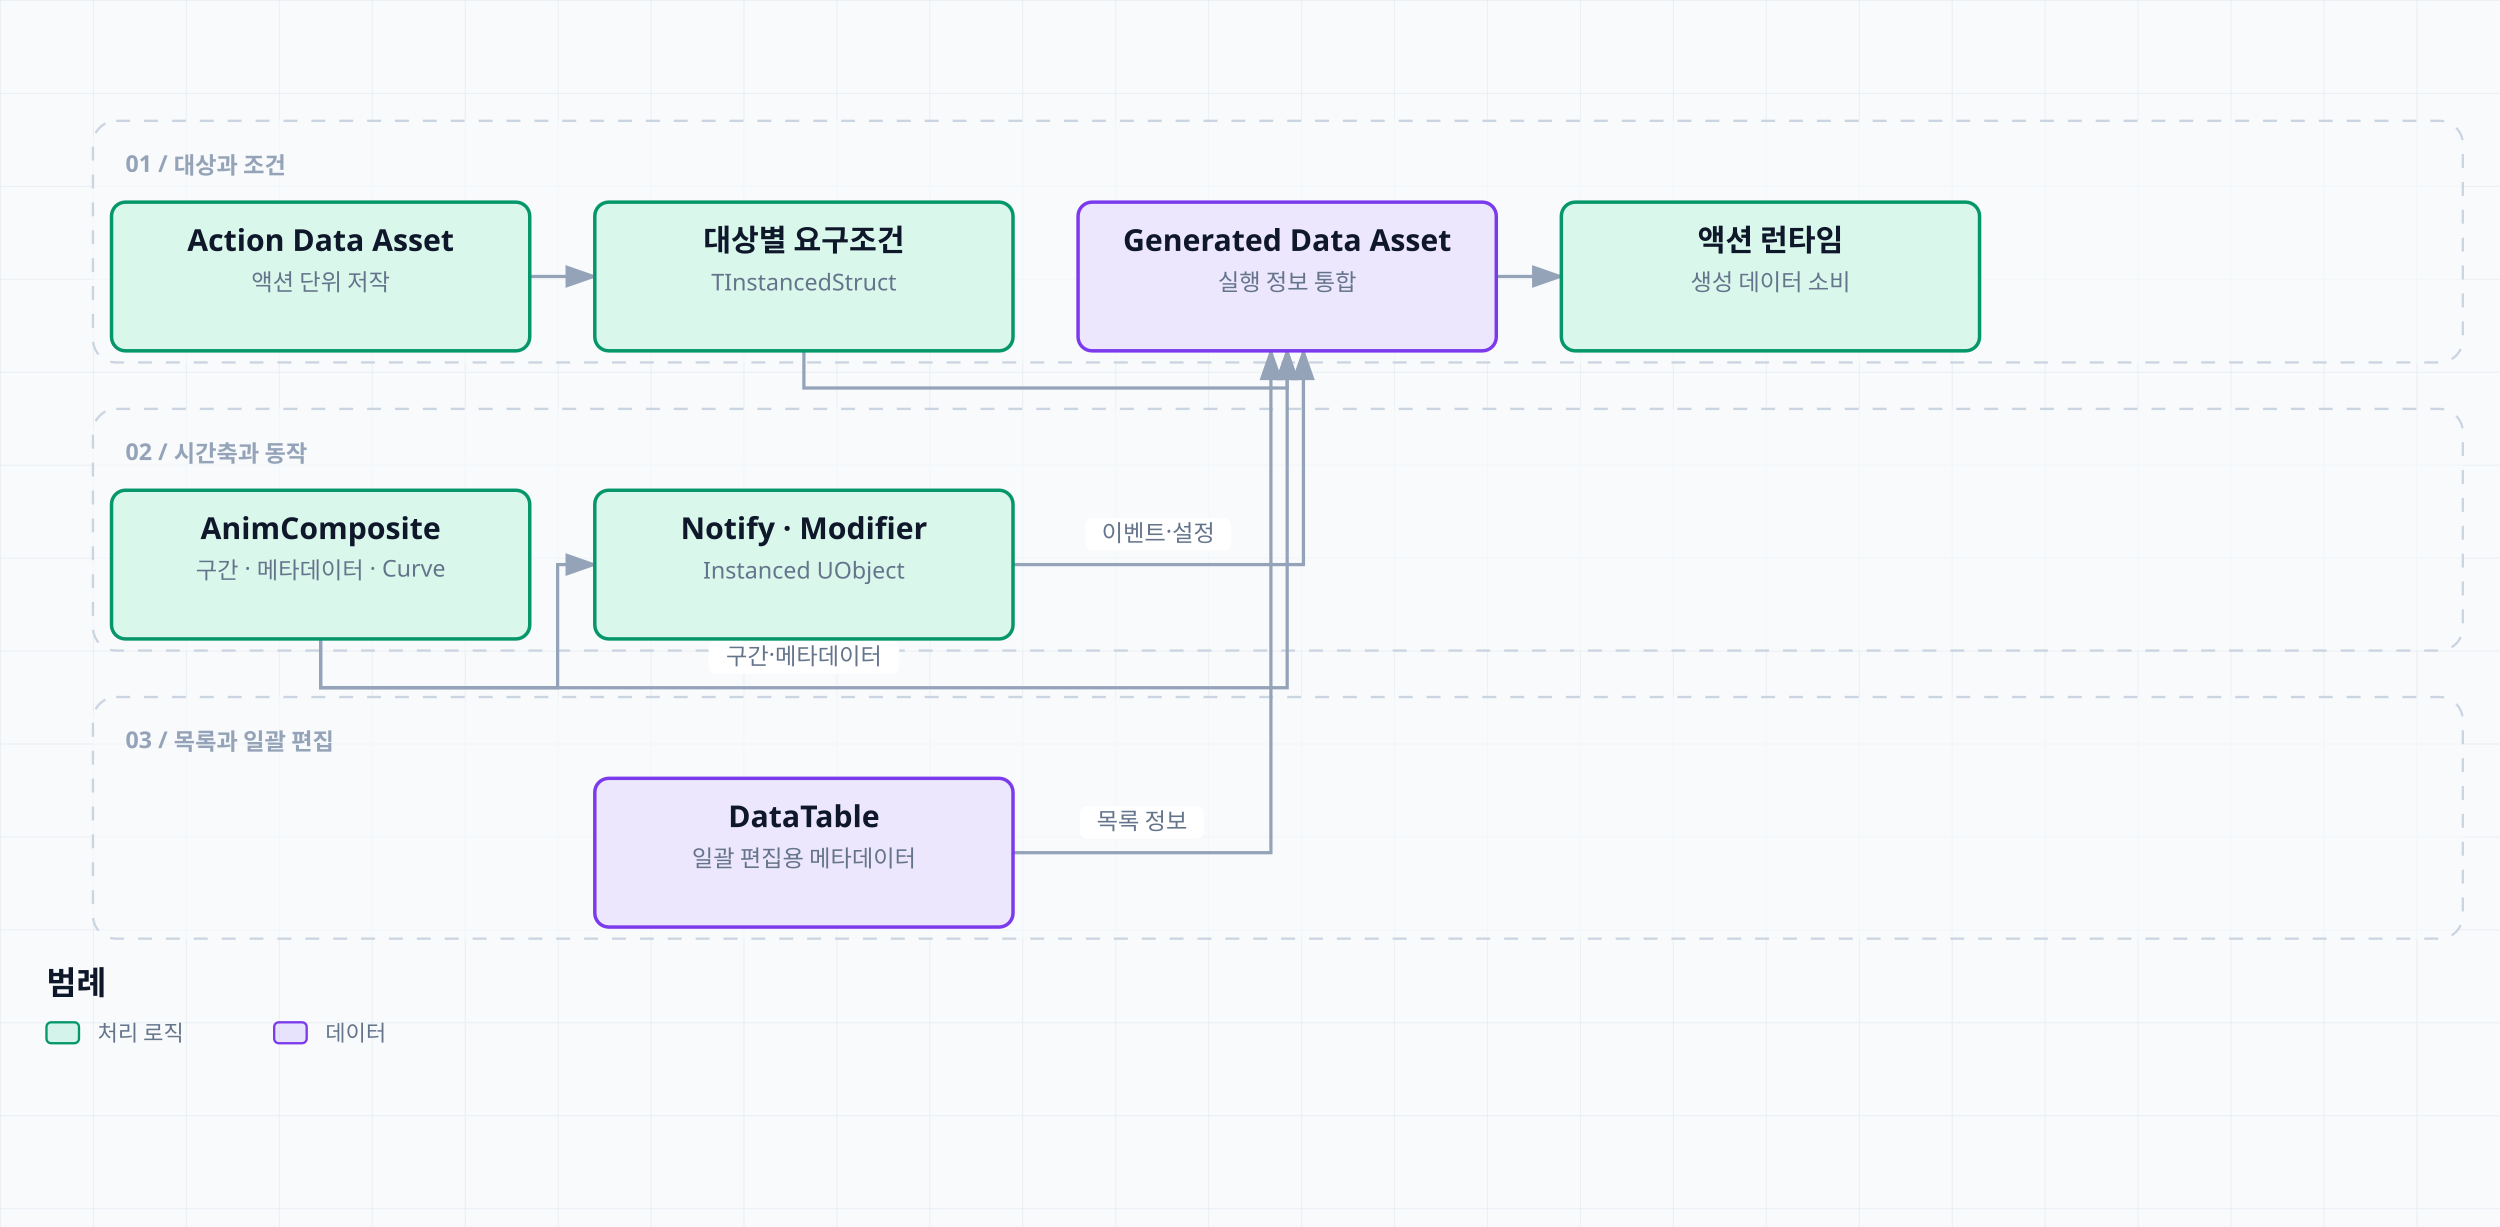
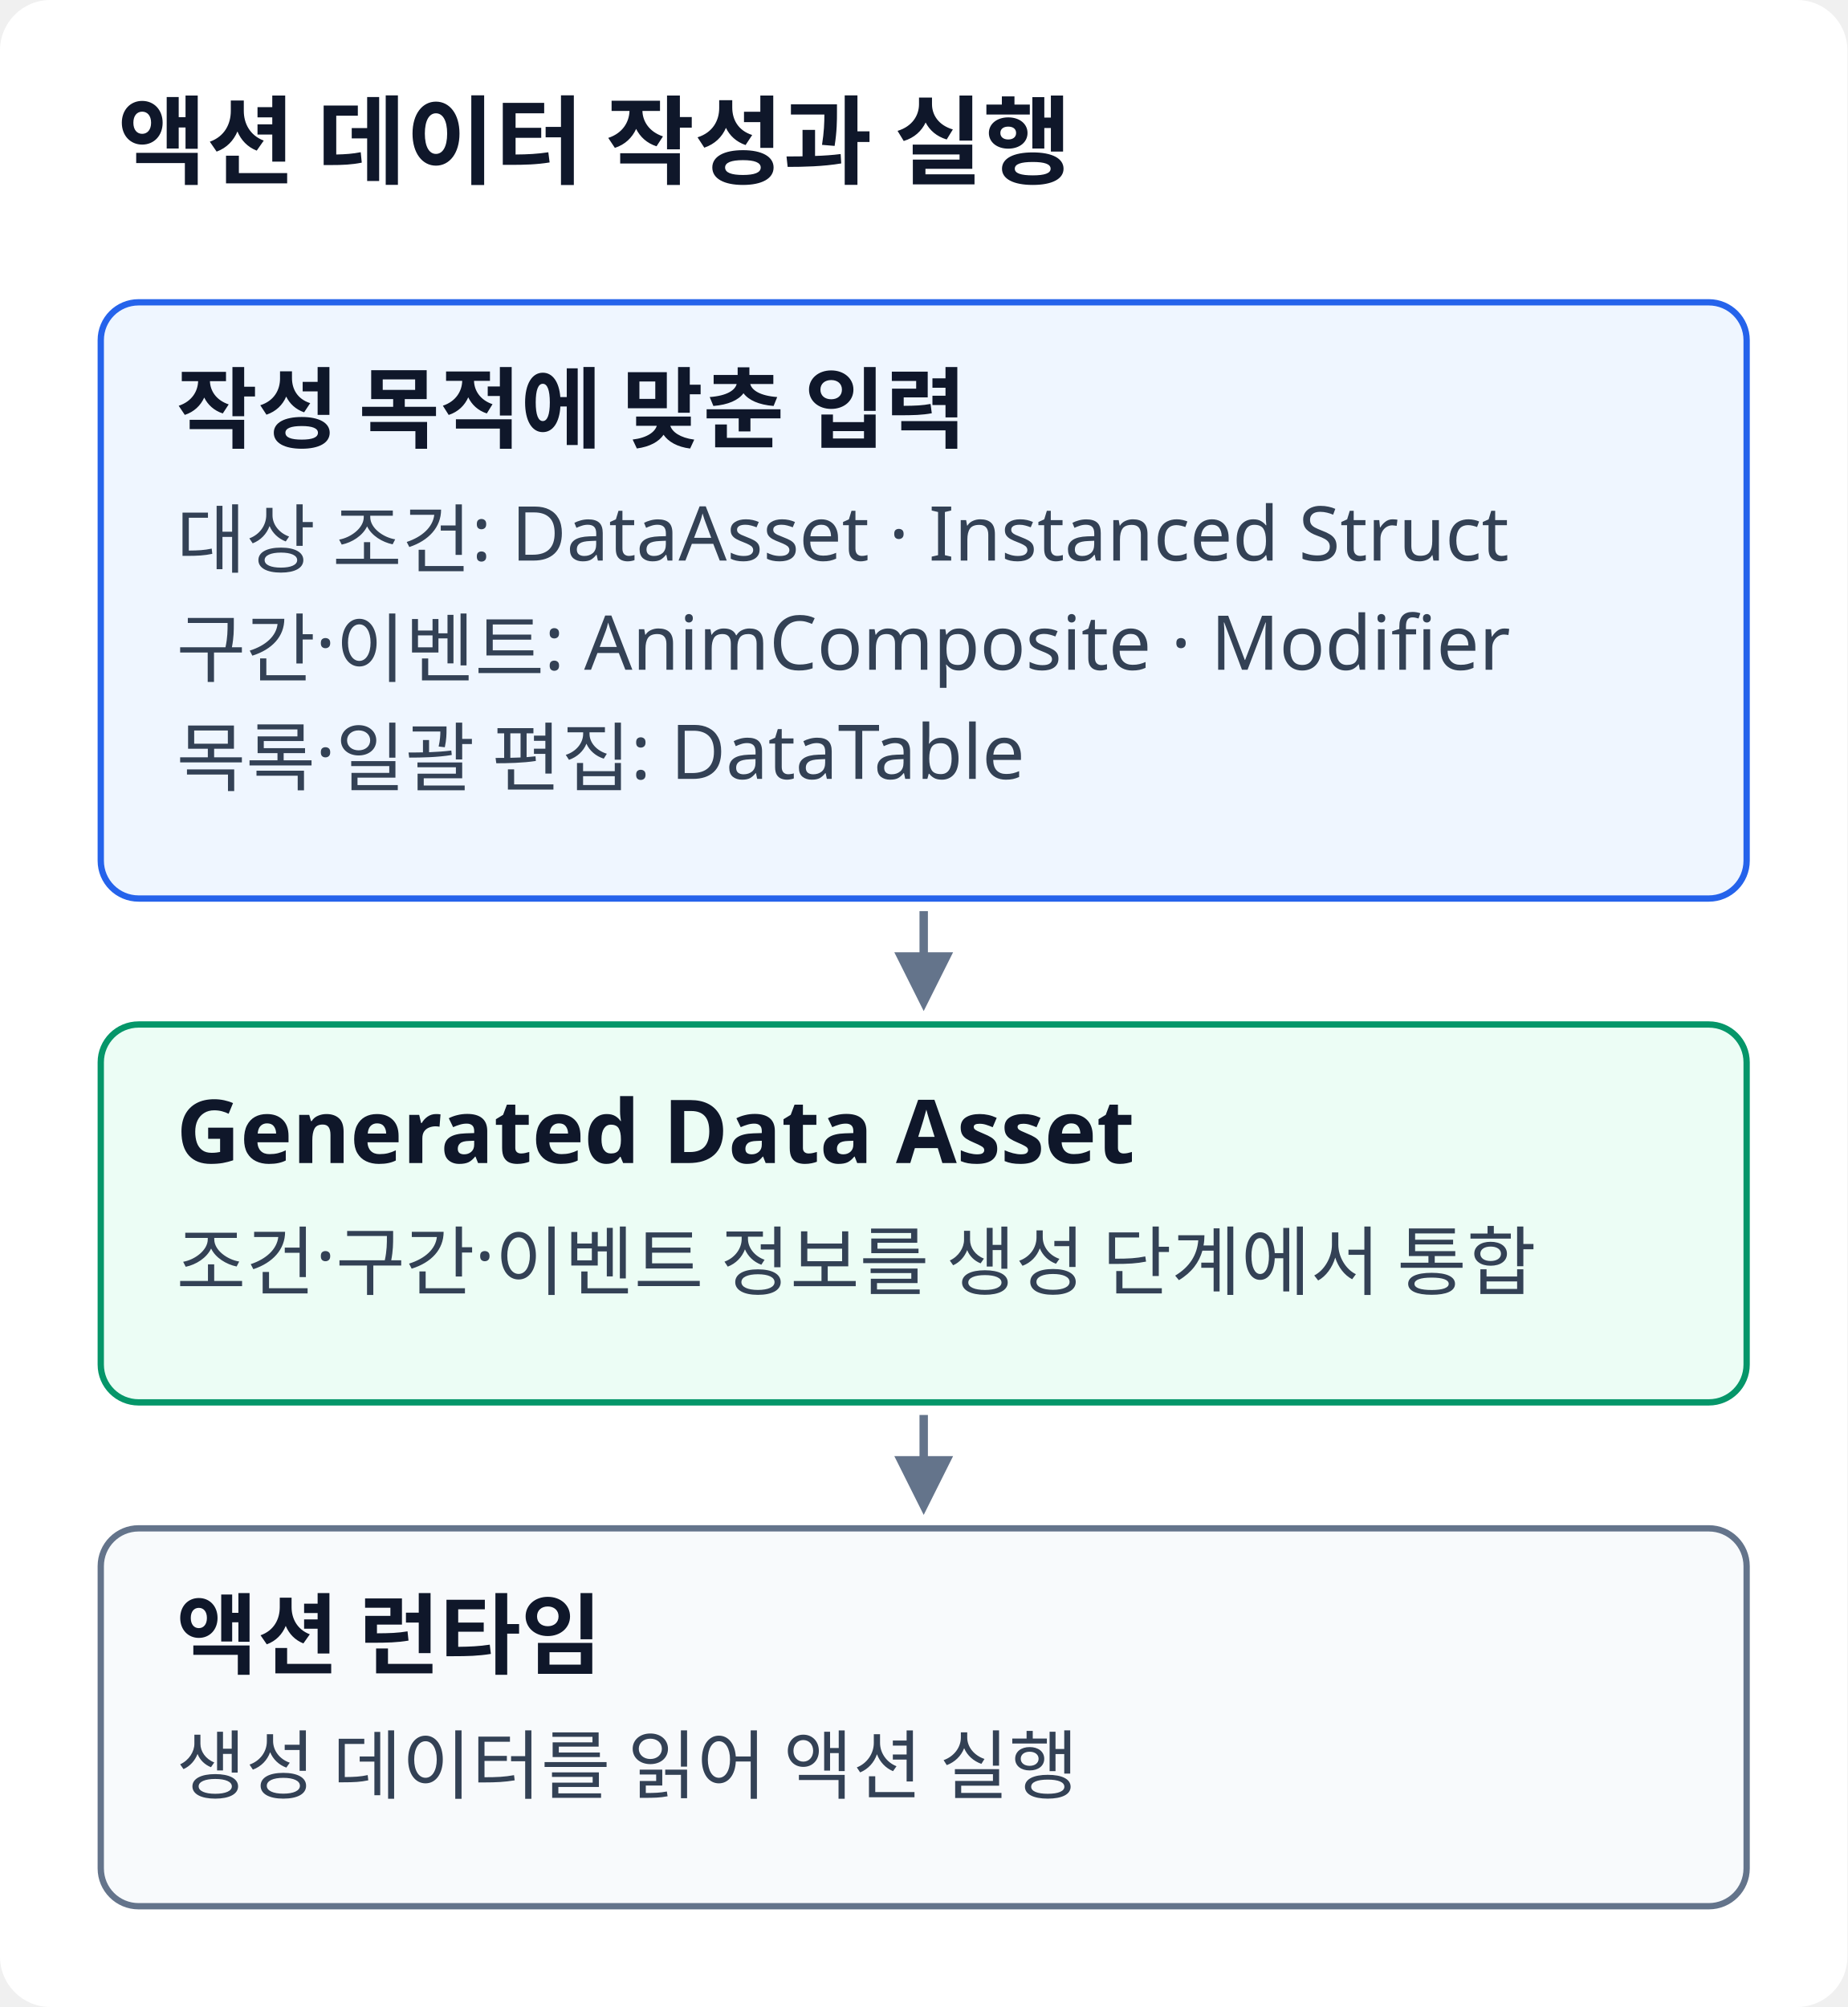
- <svg xmlns="http://www.w3.org/2000/svg" width="1076" height="528" aria-labelledby="archify-diagram-title archify-diagram-description" style="font-family:Consolas,&quot;Malgun Gothic&quot;,&quot;Apple SD Gothic Neo&quot;,sans-serif" viewBox="0 0 1076 528">
-   <style>.c-mask{fill:#fff;stroke:none}.c-backend{fill:rgba(52,211,153,.18);stroke:#059669}.c-database{fill:rgba(167,139,250,.2);stroke:#7c3aed}.t-primary{fill:#0f172a}.t-muted{fill:#64748b}.t-dim{fill:#94a3b8}.a-default{stroke:#94a3b8;fill:none}.c-lane{fill:rgba(248,250,252,.65);stroke:#cbd5e1;stroke-dasharray:6,6}</style>
-   <rect width="100%" height="100%" style="fill:#f8fafc" />
+ <svg xmlns="http://www.w3.org/2000/svg" width="440" height="478" viewBox="0 0 440 478" role="img" aria-labelledby="title desc">
+   <style>text{font-family:"Apple SD Gothic Neo","Malgun Gothic",sans-serif;fill:#0f172a}.heading{font-size:23px;font-weight:700}.label{font-size:21px;font-weight:650}.body{font-size:18px;fill:#334155}</style>
+   <rect width="440" height="478" rx="12" fill="#fff" />
+   <text x="28" y="42" class="heading">액션 데이터 작성과 실행</text>
  <defs>
-     <marker id="arrowhead" markerHeight="7" markerWidth="10" orient="auto" refX="9" refY="3.5">
-       <path d="m0 0 10 3.5L0 7z" style="fill:#94a3b8" />
+     <marker id="arrow" viewBox="0 0 10 10" refX="8" refY="5" markerWidth="7" markerHeight="7" orient="auto-start-reverse">
+       <path d="M0 0 10 5 0 10z" fill="#64748b" />
    </marker>
-     <marker id="arrowhead-emphasis" markerHeight="7" markerWidth="10" orient="auto" refX="9" refY="3.5">
-       <path d="m0 0 10 3.5L0 7z" style="fill:#059669" />
-     </marker>
-     <marker id="arrowhead-security" markerHeight="7" markerWidth="10" orient="auto" refX="9" refY="3.5">
-       <path d="m0 0 10 3.5L0 7z" style="fill:#e11d48" />
-     </marker>
-     <marker id="arrowhead-dashed" markerHeight="7" markerWidth="10" orient="auto" refX="9" refY="3.5">
-       <path d="m0 0 10 3.5L0 7z" style="fill:#7c3aed" />
-     </marker>
-     <pattern id="grid" width="40" height="40" patternUnits="userSpaceOnUse">
-       <path stroke-width=".5" d="M40 0H0v40" style="stroke:#e2e8f0;fill:none" />
-     </pattern>
  </defs>
-   <rect width="100%" height="100%" fill="url(#grid)" />
-   <rect width="1020" height="104" x="40" y="52" class="c-lane" rx="10" />
-   <text x="54" y="74" class="t-dim" font-size="10" font-weight="600">01 / 대상과 조건</text>
-   <rect width="1020" height="104" x="40" y="176" class="c-lane" rx="10" />
-   <text x="54" y="198" class="t-dim" font-size="10" font-weight="600">02 / 시간축과 동작</text>
-   <rect width="1020" height="104" x="40" y="300" class="c-lane" rx="10" />
-   <text x="54" y="322" class="t-dim" font-size="10" font-weight="600">03 / 목록과 일괄 편집</text>
-   <path stroke-width="1.4" marker-end="url(#arrowhead)" d="M228 119h28" class="a-default" />
-   <path stroke-width="1.4" marker-end="url(#arrowhead)" d="M138 275v21h416V151" class="a-default" />
-   <path stroke-width="1.4" marker-end="url(#arrowhead)" d="M138 275v21h102v-53h16" class="a-default" />
-   <path stroke-width="1.4" marker-end="url(#arrowhead)" d="M644 119h28" class="a-default" />
-   <path stroke-width="1.4" marker-end="url(#arrowhead)" d="M436 367h111V151" class="a-default" />
-   <path stroke-width="1.4" marker-end="url(#arrowhead)" d="M436 243h125v-92" class="a-default" />
-   <path stroke-width="1.4" marker-end="url(#arrowhead)" d="M346 151v16h208v-16" class="a-default" />
-   <g id="node-action_asset" aria-label="Focus Action Data Asset, 액션 단위 저작, 대상과 조건" aria-pressed="false" tabindex="0">
-     <rect width="180" height="64" x="48" y="87" class="c-mask" rx="6" />
-     <rect width="180" height="64" x="48" y="87" stroke-width="1.5" class="c-backend" rx="6" />
-     <text x="138" y="108" class="t-primary" font-size="13" font-weight="600" text-anchor="middle">Action Data Asset</text>
-     <text x="138" y="125" class="t-muted" font-size="10" text-anchor="middle">액션 단위 저작</text>
+   <g>
+     <rect x="24" y="72" width="392" height="142" rx="9" fill="#eff6ff" stroke="#2563eb" stroke-width="1.5" />
+     <text x="42" y="105" class="label">작성 목적에 맞춘 입력</text>
+     <text x="42" y="135" class="body">대상 조건: DataAsset · Instanced Struct</text>
+     <text x="42" y="161" class="body">구간·이벤트: AnimComposite · Modifier</text>
+     <text x="42" y="187" class="body">목록·일괄 편집: DataTable</text>
  </g>
-   <g id="node-target_rules" aria-label="Focus 대상별 요구조건, TInstancedStruct, 대상과 조건" aria-pressed="false" tabindex="0">
-     <rect width="180" height="64" x="256" y="87" class="c-mask" rx="6" />
-     <rect width="180" height="64" x="256" y="87" stroke-width="1.5" class="c-backend" rx="6" />
-     <text x="346" y="108" class="t-primary" font-size="13" font-weight="600" text-anchor="middle">대상별 요구조건</text>
-     <text x="346" y="125" class="t-muted" font-size="10" text-anchor="middle">TInstancedStruct</text>
+   <path d="M220 217 V238" fill="none" stroke="#64748b" stroke-width="2" marker-end="url(#arrow)" />
+   <g>
+     <rect x="24" y="244" width="392" height="90" rx="9" fill="#ecfdf5" stroke="#059669" stroke-width="1.5" />
+     <text x="42" y="277" class="label">Generated Data Asset</text>
+     <text x="42" y="307" class="body">조건·구간·이벤트 정보를 생성 단계에서 통합</text>
  </g>
-   <g id="node-generated_asset" aria-label="Focus Generated Data Asset, 실행 정보 통합, 대상과 조건" aria-pressed="false" tabindex="0">
-     <rect width="180" height="64" x="464" y="87" class="c-mask" rx="6" />
-     <rect width="180" height="64" x="464" y="87" stroke-width="1.5" class="c-database" rx="6" />
-     <text x="554" y="108" class="t-primary" font-size="13" font-weight="600" text-anchor="middle">Generated Data Asset</text>
-     <text x="554" y="125" class="t-muted" font-size="10" text-anchor="middle">실행 정보 통합</text>
+   <path d="M220 337 V358" fill="none" stroke="#64748b" stroke-width="2" marker-end="url(#arrow)" />
+   <g>
+     <rect x="24" y="364" width="392" height="90" rx="9" fill="#f8fafc" stroke="#64748b" stroke-width="1.5" />
+     <text x="42" y="397" class="label">액션 런타임</text>
+     <text x="42" y="427" class="body">생성 데이터를 읽어 액션 실행</text>
  </g>
-   <g id="node-action_runtime" aria-label="Focus 액션 런타임, 생성 데이터 소비, 대상과 조건" aria-pressed="false" tabindex="0">
-     <rect width="180" height="64" x="672" y="87" class="c-mask" rx="6" />
-     <rect width="180" height="64" x="672" y="87" stroke-width="1.5" class="c-backend" rx="6" />
-     <text x="762" y="108" class="t-primary" font-size="13" font-weight="600" text-anchor="middle">액션 런타임</text>
-     <text x="762" y="125" class="t-muted" font-size="10" text-anchor="middle">생성 데이터 소비</text>
-   </g>
-   <g id="node-composite_asset" aria-label="Focus AnimComposite, 구간 · 메타데이터 · Curve, 시간축과 동작" aria-pressed="false" tabindex="0">
-     <rect width="180" height="64" x="48" y="211" class="c-mask" rx="6" />
-     <rect width="180" height="64" x="48" y="211" stroke-width="1.5" class="c-backend" rx="6" />
-     <text x="138" y="232" class="t-primary" font-size="13" font-weight="600" text-anchor="middle">AnimComposite</text>
-     <text x="138" y="249" class="t-muted" font-size="10" text-anchor="middle">구간 · 메타데이터 · Curve</text>
-   </g>
-   <g id="node-notify_modifier" aria-label="Focus Notify · Modifier, Instanced UObject, 시간축과 동작" aria-pressed="false" tabindex="0">
-     <rect width="180" height="64" x="256" y="211" class="c-mask" rx="6" />
-     <rect width="180" height="64" x="256" y="211" stroke-width="1.5" class="c-backend" rx="6" />
-     <text x="346" y="232" class="t-primary" font-size="13" font-weight="600" text-anchor="middle">Notify · Modifier</text>
-     <text x="346" y="249" class="t-muted" font-size="10" text-anchor="middle">Instanced UObject</text>
-   </g>
-   <g id="node-metadata_table" aria-label="Focus DataTable, 일괄 편집용 메타데이터, 목록과 일괄 편집" aria-pressed="false" tabindex="0">
-     <rect width="180" height="64" x="256" y="335" class="c-mask" rx="6" />
-     <rect width="180" height="64" x="256" y="335" stroke-width="1.5" class="c-database" rx="6" />
-     <text x="346" y="356" class="t-primary" font-size="13" font-weight="600" text-anchor="middle">DataTable</text>
-     <text x="346" y="373" class="t-muted" font-size="10" text-anchor="middle">일괄 편집용 메타데이터</text>
-   </g>
-   <rect width="82" height="14" x="305" y="276" class="c-mask" rx="3" />
-   <text x="346" y="286" class="t-muted" font-size="10" text-anchor="middle">구간·메타데이터</text>
-   <rect width="53.2" height="14" x="464.9" y="347" class="c-mask" rx="3" />
-   <text x="491.5" y="357" class="t-muted" font-size="10" text-anchor="middle">목록 정보</text>
-   <rect width="62.8" height="14" x="467.1" y="223" class="c-mask" rx="3" />
-   <text x="498.5" y="233" class="t-muted" font-size="10" text-anchor="middle">이벤트·설정</text>
-   <text x="20" y="428" class="t-primary" font-size="14" font-weight="650">범례</text>
-   <rect width="14" height="9" x="20" y="440" class="c-backend" rx="2" />
-   <text x="42" y="448" class="t-muted" font-size="9.5" font-weight="500">처리 로직</text>
-   <rect width="14" height="9" x="118" y="440" class="c-database" rx="2" />
-   <text x="140" y="448" class="t-muted" font-size="9.5" font-weight="500">데이터</text>
</svg>
